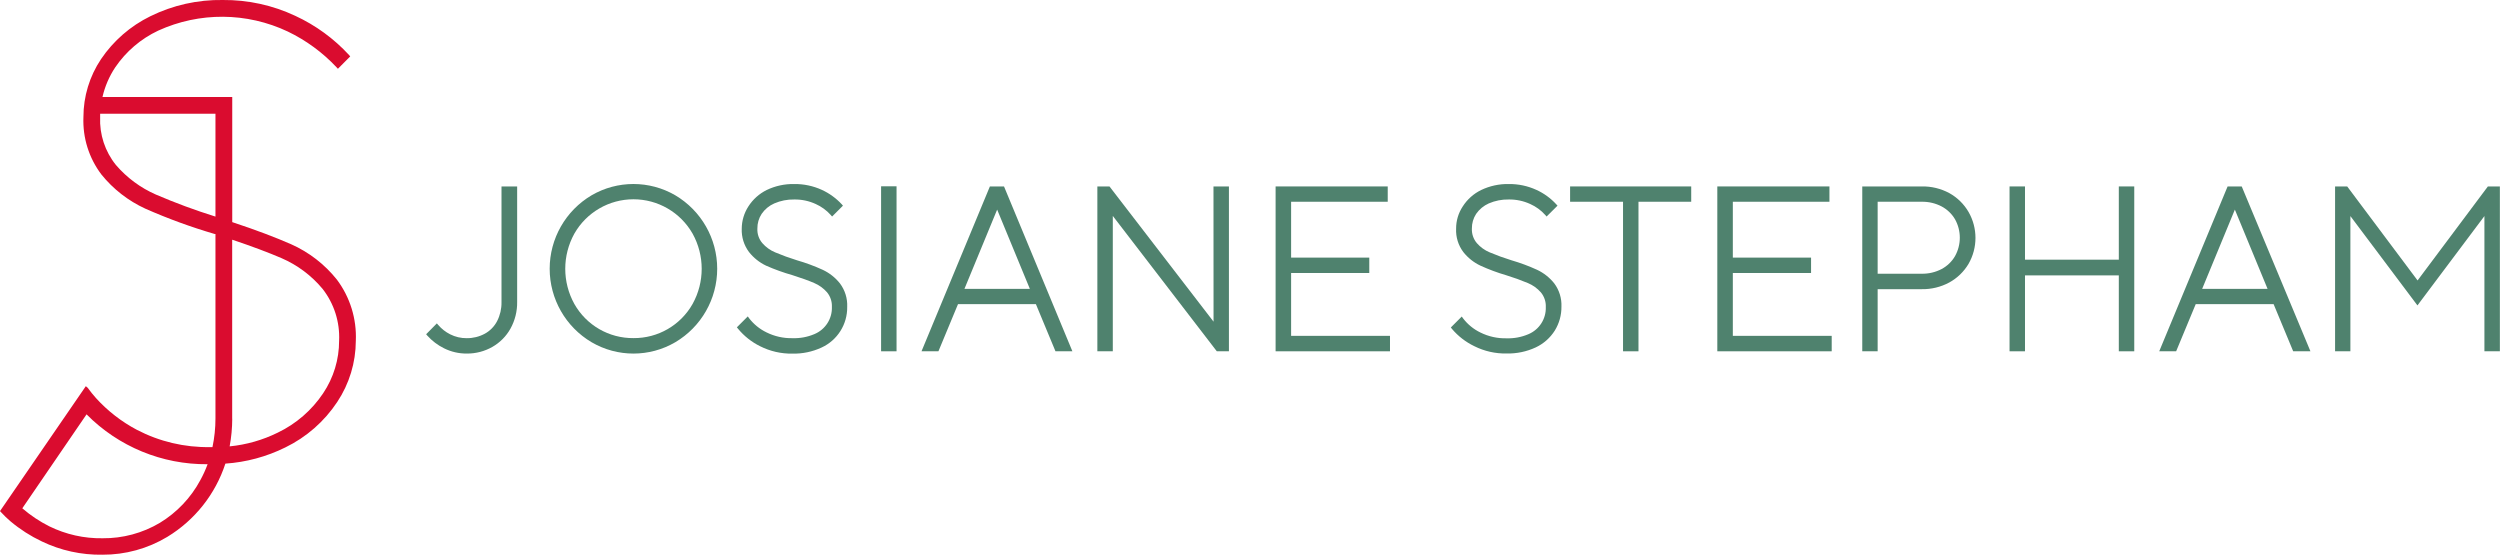
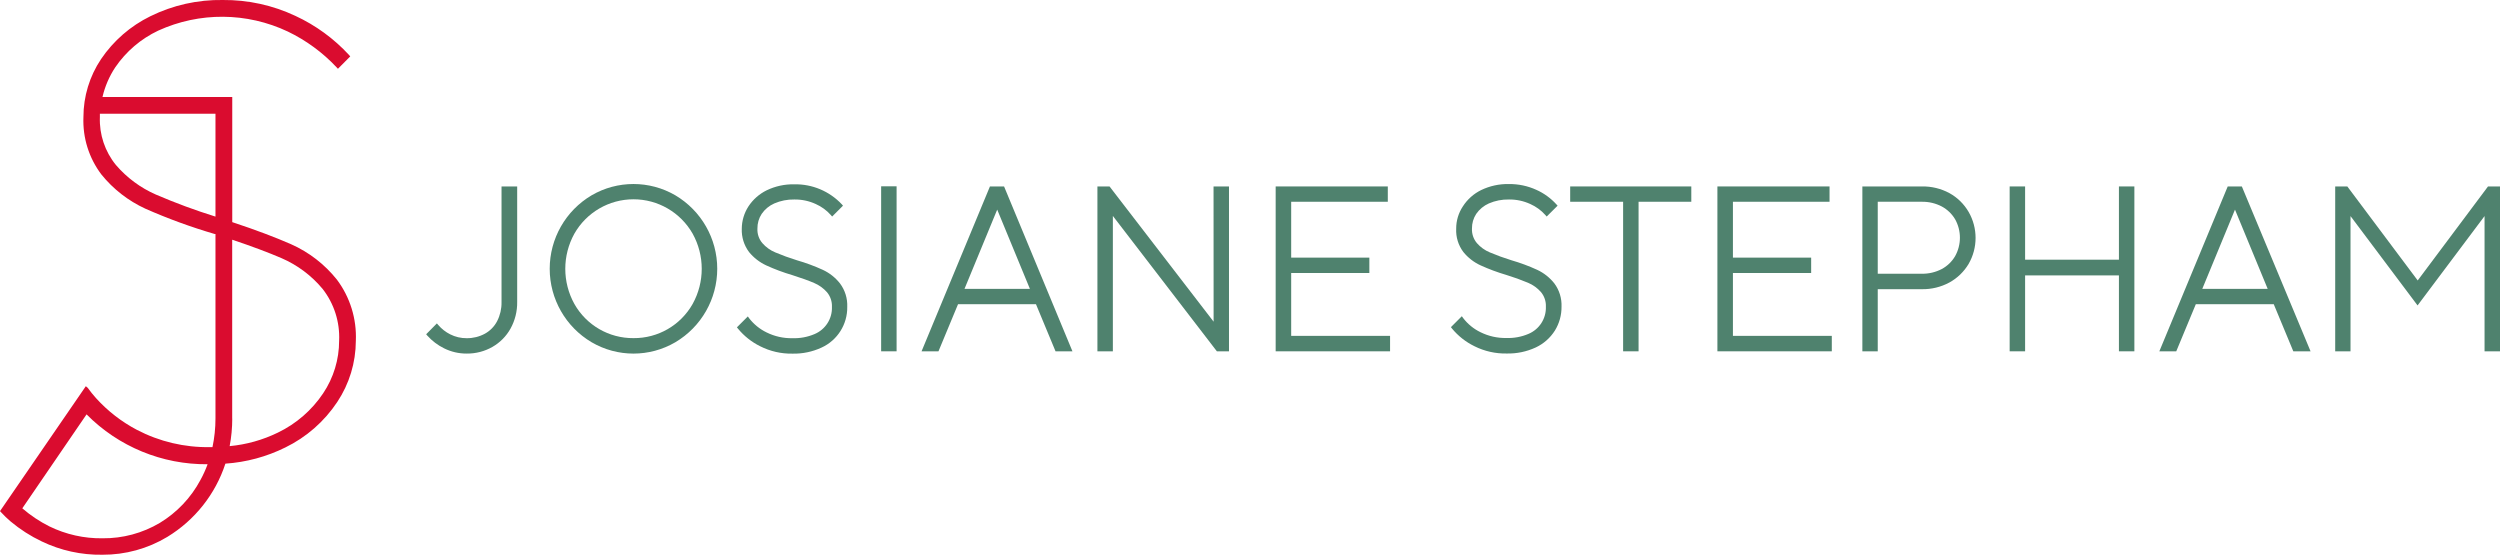
- <svg xmlns="http://www.w3.org/2000/svg" id="Ebene_1" data-name="Ebene 1" viewBox="0 0 375.47 83.36">
+ <svg xmlns="http://www.w3.org/2000/svg" id="Ebene_1" data-name="Ebene 1" viewBox="0 0 375.45 83.32">
  <defs>
    <style>
      .cls-1 {
        fill: #da0c2f;
      }

      .cls-2 {
        fill: #4f826e;
      }
    </style>
  </defs>
  <g id="Gruppe_9" data-name="Gruppe 9">
-     <path id="Pfad_33" data-name="Pfad 33" class="cls-1" d="M50.6,42h0a18.32,18.32,0,0,0-6.88-5.32c-2.28-1-5.26-2.14-8.84-3.32V14.57H15.39a13.5,13.5,0,0,1,1.92-4.46A16.08,16.08,0,0,1,23.76,4.6a23.09,23.09,0,0,1,19.47.14,24.75,24.75,0,0,1,7.31,5.36l.21.23L52.6,8.47l-.18-.21a25.61,25.61,0,0,0-8.07-5.88A25.08,25.08,0,0,0,33.47,0,23.77,23.77,0,0,0,22.58,2.44a19.07,19.07,0,0,0-7.4,6.43,15.63,15.63,0,0,0-2.65,8.71,13.37,13.37,0,0,0,2.71,8.64,18.26,18.26,0,0,0,6.59,5.12,85,85,0,0,0,10.4,3.8l.13,0v27.7a20.82,20.82,0,0,1-.45,4.31h-.36a22.91,22.91,0,0,1-11-2.6,22.45,22.45,0,0,1-6.14-4.77,18.55,18.55,0,0,1-1.24-1.54L12.89,58,0,76.76l.16.17a15.53,15.53,0,0,0,1.43,1.38,21.85,21.85,0,0,0,4.68,3,20.22,20.22,0,0,0,9.11,2,18.71,18.71,0,0,0,9.75-2.68,20.2,20.2,0,0,0,8.72-11,24,24,0,0,0,9-2.43,19.65,19.65,0,0,0,7.8-6.83,16.68,16.68,0,0,0,2.79-9.18A14.3,14.3,0,0,0,50.6,42ZM32.36,17.08V32.53a92.35,92.35,0,0,1-8.95-3.31,16.81,16.81,0,0,1-6-4.44,10.73,10.73,0,0,1-2.37-7.2c0-.16,0-.33,0-.5ZM34.87,62.9V36c3,1,5.48,1.94,7.41,2.77a16.57,16.57,0,0,1,6.18,4.63,11.78,11.78,0,0,1,2.47,7.77,14.12,14.12,0,0,1-2.4,7.9,17.09,17.09,0,0,1-6.8,5.9,21,21,0,0,1-7.24,2.07,23.17,23.17,0,0,0,.39-4.16Zm-3.69,6.82a17.73,17.73,0,0,1-1.09,2.39A16.8,16.8,0,0,1,24,78.53a16.53,16.53,0,0,1-8.59,2.31,17.52,17.52,0,0,1-8-1.79,19.69,19.69,0,0,1-4.06-2.71L13,62.23a25.23,25.23,0,0,0,18.17,7.49Z" />
+     <path id="Pfad_33" data-name="Pfad 33" class="cls-1" d="M50.6,42h0a18.32,18.32,0,0,0-6.88-5.32c-2.28-1-5.26-2.14-8.84-3.32V14.57H15.39a13.71,13.71,0,0,1,1.92-4.46A16.16,16.16,0,0,1,23.76,4.6a23.09,23.09,0,0,1,19.47.14,24.75,24.75,0,0,1,7.31,5.36l.21.23L52.6,8.47l-.18-.21a25.61,25.61,0,0,0-8.07-5.88A25.08,25.08,0,0,0,33.47,0,23.74,23.74,0,0,0,22.58,2.44a19.07,19.07,0,0,0-7.4,6.43,15.63,15.63,0,0,0-2.65,8.71,13.37,13.37,0,0,0,2.71,8.64,18.34,18.34,0,0,0,6.59,5.12,85,85,0,0,0,10.4,3.8h.13v27.7a20.82,20.82,0,0,1-.45,4.31h-.36a22.87,22.87,0,0,1-11-2.6,22.26,22.26,0,0,1-6.14-4.77,18.55,18.55,0,0,1-1.24-1.54L12.89,58,0,76.76l.16.17a15.53,15.53,0,0,0,1.43,1.38,21.93,21.93,0,0,0,4.68,3,20.22,20.22,0,0,0,9.11,2,18.71,18.71,0,0,0,9.75-2.68,20.22,20.22,0,0,0,8.72-11,23.92,23.92,0,0,0,9-2.43,19.72,19.72,0,0,0,7.8-6.83,16.66,16.66,0,0,0,2.79-9.18A14.31,14.31,0,0,0,50.6,42ZM32.36,17.08V32.53a91.38,91.38,0,0,1-8.95-3.31,16.76,16.76,0,0,1-6-4.44A10.73,10.73,0,0,1,15,17.58v-.5ZM34.87,62.9V36c3,1,5.48,1.94,7.41,2.77a16.6,16.6,0,0,1,6.18,4.63,11.78,11.78,0,0,1,2.47,7.77,14.17,14.17,0,0,1-2.4,7.9,17.09,17.09,0,0,1-6.8,5.9A21,21,0,0,1,34.49,67a22.29,22.29,0,0,0,.39-4.16Zm-3.69,6.82a17.73,17.73,0,0,1-1.09,2.39A16.77,16.77,0,0,1,24,78.53a16.53,16.53,0,0,1-8.59,2.31,17.6,17.6,0,0,1-8-1.79,19.69,19.69,0,0,1-4.06-2.71L13,62.23a25.25,25.25,0,0,0,18.17,7.49Z" transform="translate(0 0)" />
    <g id="Gruppe_8" data-name="Gruppe 8">
-       <path id="Pfad_34" data-name="Pfad 34" class="cls-2" d="M75.32,45.38a6,6,0,0,1-.66,2.85,4.54,4.54,0,0,1-1.83,1.88,5.59,5.59,0,0,1-2.74.68,5.35,5.35,0,0,1-2.48-.58,5.8,5.8,0,0,1-1.79-1.4l-.21-.24L64,50.2l.18.21a8.33,8.33,0,0,0,2.51,1.9,7.5,7.5,0,0,0,3.42.79,7.61,7.61,0,0,0,3.84-1,7.19,7.19,0,0,0,2.72-2.75,8,8,0,0,0,1-4V28H75.32Z" />
-       <path id="Pfad_35" data-name="Pfad 35" class="cls-2" d="M101.42,29.33a12.5,12.5,0,0,0-12.57,0,12.82,12.82,0,0,0,0,22.07,12.45,12.45,0,0,0,12.57,0,12.82,12.82,0,0,0,0-22.07ZM95.14,50.78a10.09,10.09,0,0,1-8.88-5.13,10.89,10.89,0,0,1,0-10.56,10.22,10.22,0,0,1,17.76,0,10.89,10.89,0,0,1,0,10.56,10.1,10.1,0,0,1-8.88,5.13Z" />
-       <path id="Pfad_36" data-name="Pfad 36" class="cls-2" d="M123.56,40.52a28.06,28.06,0,0,0-3.87-1.43,34.51,34.51,0,0,1-3.27-1.19,5.22,5.22,0,0,1-1.93-1.39,3.12,3.12,0,0,1-.74-2.19,3.92,3.92,0,0,1,.64-2.2,4.48,4.48,0,0,1,1.9-1.57,7.2,7.2,0,0,1,3-.59,7.46,7.46,0,0,1,3.22.68,6.73,6.73,0,0,1,2.25,1.64l.21.24,1.63-1.63-.18-.21a9.45,9.45,0,0,0-3-2.17,9.68,9.68,0,0,0-4.14-.87,9.12,9.12,0,0,0-4.14.9A6.9,6.9,0,0,0,112.4,31a6.21,6.21,0,0,0-1,3.35,5.48,5.48,0,0,0,1.09,3.5,7.21,7.21,0,0,0,2.57,2.05A29.6,29.6,0,0,0,119,41.32c1.36.43,2.46.83,3.27,1.18a5.33,5.33,0,0,1,1.93,1.39,3.22,3.22,0,0,1,.74,2.19,4.26,4.26,0,0,1-2.63,4.1,7.75,7.75,0,0,1-3.3.61,8.36,8.36,0,0,1-3.89-.87,7.35,7.35,0,0,1-2.61-2.12l-.2-.28-1.64,1.64.17.21A10.09,10.09,0,0,0,114.16,52,10.35,10.35,0,0,0,119,53.11a9.87,9.87,0,0,0,4.38-.91,6.61,6.61,0,0,0,3.86-6.12,5.47,5.47,0,0,0-1.08-3.5A7.19,7.19,0,0,0,123.56,40.52Z" />
+       <path id="Pfad_34" data-name="Pfad 34" class="cls-2" d="M75.32,45.38a6,6,0,0,1-.66,2.85,4.54,4.54,0,0,1-1.83,1.88,5.57,5.57,0,0,1-2.74.68,5.35,5.35,0,0,1-2.48-.58,5.8,5.8,0,0,1-1.79-1.4l-.21-.24L64,50.2l.18.21a8.33,8.33,0,0,0,2.51,1.9,7.5,7.5,0,0,0,3.42.79,7.59,7.59,0,0,0,3.84-1,7.19,7.19,0,0,0,2.72-2.75,8,8,0,0,0,1-4V28H75.32Z" transform="translate(0 0)" />
+       <path id="Pfad_35" data-name="Pfad 35" class="cls-2" d="M101.42,29.33a12.5,12.5,0,0,0-12.57,0,12.82,12.82,0,0,0,0,22.07,12.45,12.45,0,0,0,12.57,0,12.82,12.82,0,0,0,0-22.07ZM95.14,50.78a10.1,10.1,0,0,1-8.88-5.13,10.89,10.89,0,0,1,0-10.56,10.22,10.22,0,0,1,17.76,0,10.89,10.89,0,0,1,0,10.56A10.1,10.1,0,0,1,95.14,50.78Z" transform="translate(0 0)" />
+       <path id="Pfad_36" data-name="Pfad 36" class="cls-2" d="M123.56,40.52a28.06,28.06,0,0,0-3.87-1.43,34.51,34.51,0,0,1-3.27-1.19,5.22,5.22,0,0,1-1.93-1.39,3.12,3.12,0,0,1-.74-2.19,3.9,3.9,0,0,1,.64-2.2,4.48,4.48,0,0,1,1.9-1.57,7.21,7.21,0,0,1,3-.59,7.46,7.46,0,0,1,3.22.68,6.63,6.63,0,0,1,2.25,1.64l.21.24,1.63-1.63-.18-.21a9.54,9.54,0,0,0-7.14-3,9.12,9.12,0,0,0-4.14.9A6.92,6.92,0,0,0,112.4,31a6.23,6.23,0,0,0-1,3.35,5.5,5.5,0,0,0,1.09,3.5,7.32,7.32,0,0,0,2.57,2A28.91,28.91,0,0,0,119,41.32c1.36.43,2.46.83,3.27,1.18a5.33,5.33,0,0,1,1.93,1.39,3.22,3.22,0,0,1,.74,2.19,4.26,4.26,0,0,1-2.63,4.1,7.78,7.78,0,0,1-3.3.61,8.33,8.33,0,0,1-3.89-.87,7.37,7.37,0,0,1-2.61-2.12l-.2-.28-1.64,1.64.17.21A10.11,10.11,0,0,0,114.16,52,10.3,10.3,0,0,0,119,53.11a9.87,9.87,0,0,0,4.38-.91,6.61,6.61,0,0,0,3.86-6.12,5.49,5.49,0,0,0-1.08-3.5A7.07,7.07,0,0,0,123.56,40.52Z" transform="translate(0 0)" />
      <rect id="Rechteck_6" data-name="Rechteck 6" class="cls-2" x="132.33" y="27.98" width="2.32" height="24.78" />
-       <path id="Pfad_37" data-name="Pfad 37" class="cls-2" d="M148.67,28,138.4,52.76h2.54l2.94-7.08h11.7l2.94,7.08h2.54L150.79,28Zm6,15.38h-9.82l4.91-11.9Z" />
-       <path id="Pfad_38" data-name="Pfad 38" class="cls-2" d="M182.26,48.31,166.63,28h-1.82V52.76h2.32V32.43l15.62,20.33h1.82V28h-2.32Z" />
-       <path id="Pfad_39" data-name="Pfad 39" class="cls-2" d="M193.91,41h11.74V38.69H193.91V30.3h14.51V28H191.58V52.76h17.18V50.44H193.91Z" />
-       <path id="Pfad_40" data-name="Pfad 40" class="cls-2" d="M230.85,40.52A28.19,28.19,0,0,0,227,39.09a34.51,34.51,0,0,1-3.27-1.19,5.22,5.22,0,0,1-1.93-1.39,3.17,3.17,0,0,1-.74-2.19,3.92,3.92,0,0,1,.64-2.2,4.54,4.54,0,0,1,1.9-1.57,7.2,7.2,0,0,1,3-.59,7.46,7.46,0,0,1,3.22.68,6.63,6.63,0,0,1,2.25,1.64l.21.24,1.64-1.63-.19-.21a9.23,9.23,0,0,0-3-2.17,9.67,9.67,0,0,0-4.13-.87,9.16,9.16,0,0,0-4.15.9A6.81,6.81,0,0,0,219.69,31a6,6,0,0,0-1,3.35,5.42,5.42,0,0,0,1.08,3.5,7.16,7.16,0,0,0,2.58,2.05,29,29,0,0,0,3.87,1.44,34.44,34.44,0,0,1,3.27,1.18,5.33,5.33,0,0,1,1.93,1.39,3.22,3.22,0,0,1,.74,2.19,4.26,4.26,0,0,1-2.63,4.1,7.73,7.73,0,0,1-3.29.61,8.37,8.37,0,0,1-3.9-.87,7.23,7.23,0,0,1-2.6-2.12l-.2-.28-1.64,1.64.16.21A10.19,10.19,0,0,0,221.44,52a10.35,10.35,0,0,0,4.82,1.09,9.87,9.87,0,0,0,4.38-.91,6.82,6.82,0,0,0,2.87-2.53,6.7,6.7,0,0,0,1-3.59,5.47,5.47,0,0,0-1.08-3.5A7.24,7.24,0,0,0,230.85,40.52Z" />
-       <path id="Pfad_41" data-name="Pfad 41" class="cls-2" d="M235.81,30.3h7.95V52.76h2.32V30.3H254V28H235.81Z" />
-       <path id="Pfad_42" data-name="Pfad 42" class="cls-2" d="M260.25,41H272V38.69H260.25V30.3h14.51V28H257.92V52.76H275.1V50.44H260.25Z" />
-       <path id="Pfad_43" data-name="Pfad 43" class="cls-2" d="M292.76,29a8.4,8.4,0,0,0-4.13-1h-8.94V52.76H282V43.43h6.62a8.4,8.4,0,0,0,4.13-1,7.64,7.64,0,0,0,2.9-2.8,7.82,7.82,0,0,0,0-7.8A7.6,7.6,0,0,0,292.76,29Zm-4.13,12.11H282V30.3h6.62a6.22,6.22,0,0,1,3,.71,5.15,5.15,0,0,1,2,1.92,5.69,5.69,0,0,1,0,5.54,5.11,5.11,0,0,1-2,1.93,6.22,6.22,0,0,1-3,.71Z" />
-       <path id="Pfad_44" data-name="Pfad 44" class="cls-2" d="M318.22,39H304.13V28h-2.32V52.76h2.32V41.36h14.09v11.4h2.32V28h-2.32Z" />
-       <path id="Pfad_45" data-name="Pfad 45" class="cls-2" d="M334.56,28,324.29,52.76h2.54l2.94-7.08h11.7l2.94,7.08H347L336.68,28Zm6,15.38h-9.82l4.91-11.9Z" />
-       <path id="Pfad_46" data-name="Pfad 46" class="cls-2" d="M373.65,28,363.09,42.12,352.52,28H350.7V52.76H353V32.45l10.07,13.42,10.06-13.42V52.76h2.32V28Z" />
+       <path id="Pfad_37" data-name="Pfad 37" class="cls-2" d="M148.67,28,138.4,52.76h2.54l2.94-7.08h11.7l2.94,7.08h2.54L150.79,28Zm6,15.38h-9.82l4.91-11.9Z" transform="translate(0 0)" />
+       <path id="Pfad_38" data-name="Pfad 38" class="cls-2" d="M182.26,48.31,166.63,28h-1.82V52.76h2.32V32.43l15.62,20.33h1.82V28h-2.32Z" transform="translate(0 0)" />
+       <path id="Pfad_39" data-name="Pfad 39" class="cls-2" d="M193.91,41h11.74V38.69H193.91V30.3h14.51V28H191.58V52.76h17.18V50.44H193.91Z" transform="translate(0 0)" />
+       <path id="Pfad_40" data-name="Pfad 40" class="cls-2" d="M230.85,40.52A27.81,27.81,0,0,0,227,39.09a34.51,34.51,0,0,1-3.27-1.19,5.22,5.22,0,0,1-1.93-1.39,3.17,3.17,0,0,1-.74-2.19,3.9,3.9,0,0,1,.64-2.2,4.54,4.54,0,0,1,1.9-1.57,7.21,7.21,0,0,1,3-.59,7.46,7.46,0,0,1,3.22.68,6.63,6.63,0,0,1,2.25,1.64l.21.24,1.64-1.63-.19-.21a9.09,9.09,0,0,0-3-2.17,9.67,9.67,0,0,0-4.13-.87,9.16,9.16,0,0,0-4.15.9A6.83,6.83,0,0,0,219.69,31a6,6,0,0,0-1,3.35,5.38,5.38,0,0,0,1.08,3.5,7.16,7.16,0,0,0,2.58,2,29.47,29.47,0,0,0,3.87,1.44,34.44,34.44,0,0,1,3.27,1.18,5.33,5.33,0,0,1,1.93,1.39,3.22,3.22,0,0,1,.74,2.19,4.26,4.26,0,0,1-2.63,4.1,7.73,7.73,0,0,1-3.29.61,8.37,8.37,0,0,1-3.9-.87,7.23,7.23,0,0,1-2.6-2.12l-.2-.28-1.64,1.64.16.21A10.14,10.14,0,0,0,221.44,52a10.35,10.35,0,0,0,4.82,1.09,9.87,9.87,0,0,0,4.38-.91,6.82,6.82,0,0,0,2.87-2.53,6.69,6.69,0,0,0,1-3.59,5.49,5.49,0,0,0-1.08-3.5A7.14,7.14,0,0,0,230.85,40.52Z" transform="translate(0 0)" />
+       <path id="Pfad_41" data-name="Pfad 41" class="cls-2" d="M235.81,30.3h7.95V52.76h2.32V30.3H254V28H235.81Z" transform="translate(0 0)" />
+       <path id="Pfad_42" data-name="Pfad 42" class="cls-2" d="M260.25,41H272V38.69H260.25V30.3h14.51V28H257.92V52.76H275.1V50.44H260.25Z" transform="translate(0 0)" />
+       <path id="Pfad_43" data-name="Pfad 43" class="cls-2" d="M292.76,29a8.38,8.38,0,0,0-4.13-1h-8.94V52.76H282V43.43h6.62a8.38,8.38,0,0,0,4.13-1,7.64,7.64,0,0,0,2.9-2.8,7.82,7.82,0,0,0,0-7.8A7.55,7.55,0,0,0,292.76,29Zm-4.13,12.11H282V30.3h6.62a6.26,6.26,0,0,1,3,.71,5.2,5.2,0,0,1,2,1.92,5.69,5.69,0,0,1,0,5.54,5.15,5.15,0,0,1-2,1.93,6.26,6.26,0,0,1-3,.71Z" transform="translate(0 0)" />
+       <path id="Pfad_44" data-name="Pfad 44" class="cls-2" d="M318.22,39H304.13V28h-2.32V52.76h2.32V41.36h14.09v11.4h2.32V28h-2.32Z" transform="translate(0 0)" />
+       <path id="Pfad_45" data-name="Pfad 45" class="cls-2" d="M334.56,28,324.29,52.76h2.54l2.94-7.08h11.7l2.94,7.08H347L336.68,28Zm6,15.38h-9.82l4.91-11.9Z" transform="translate(0 0)" />
+       <path id="Pfad_46" data-name="Pfad 46" class="cls-2" d="M373.65,28,363.09,42.12,352.52,28H350.7V52.76H353V32.45l10.07,13.42,10.06-13.42V52.76h2.32V28Z" transform="translate(0 0)" />
    </g>
  </g>
</svg>
